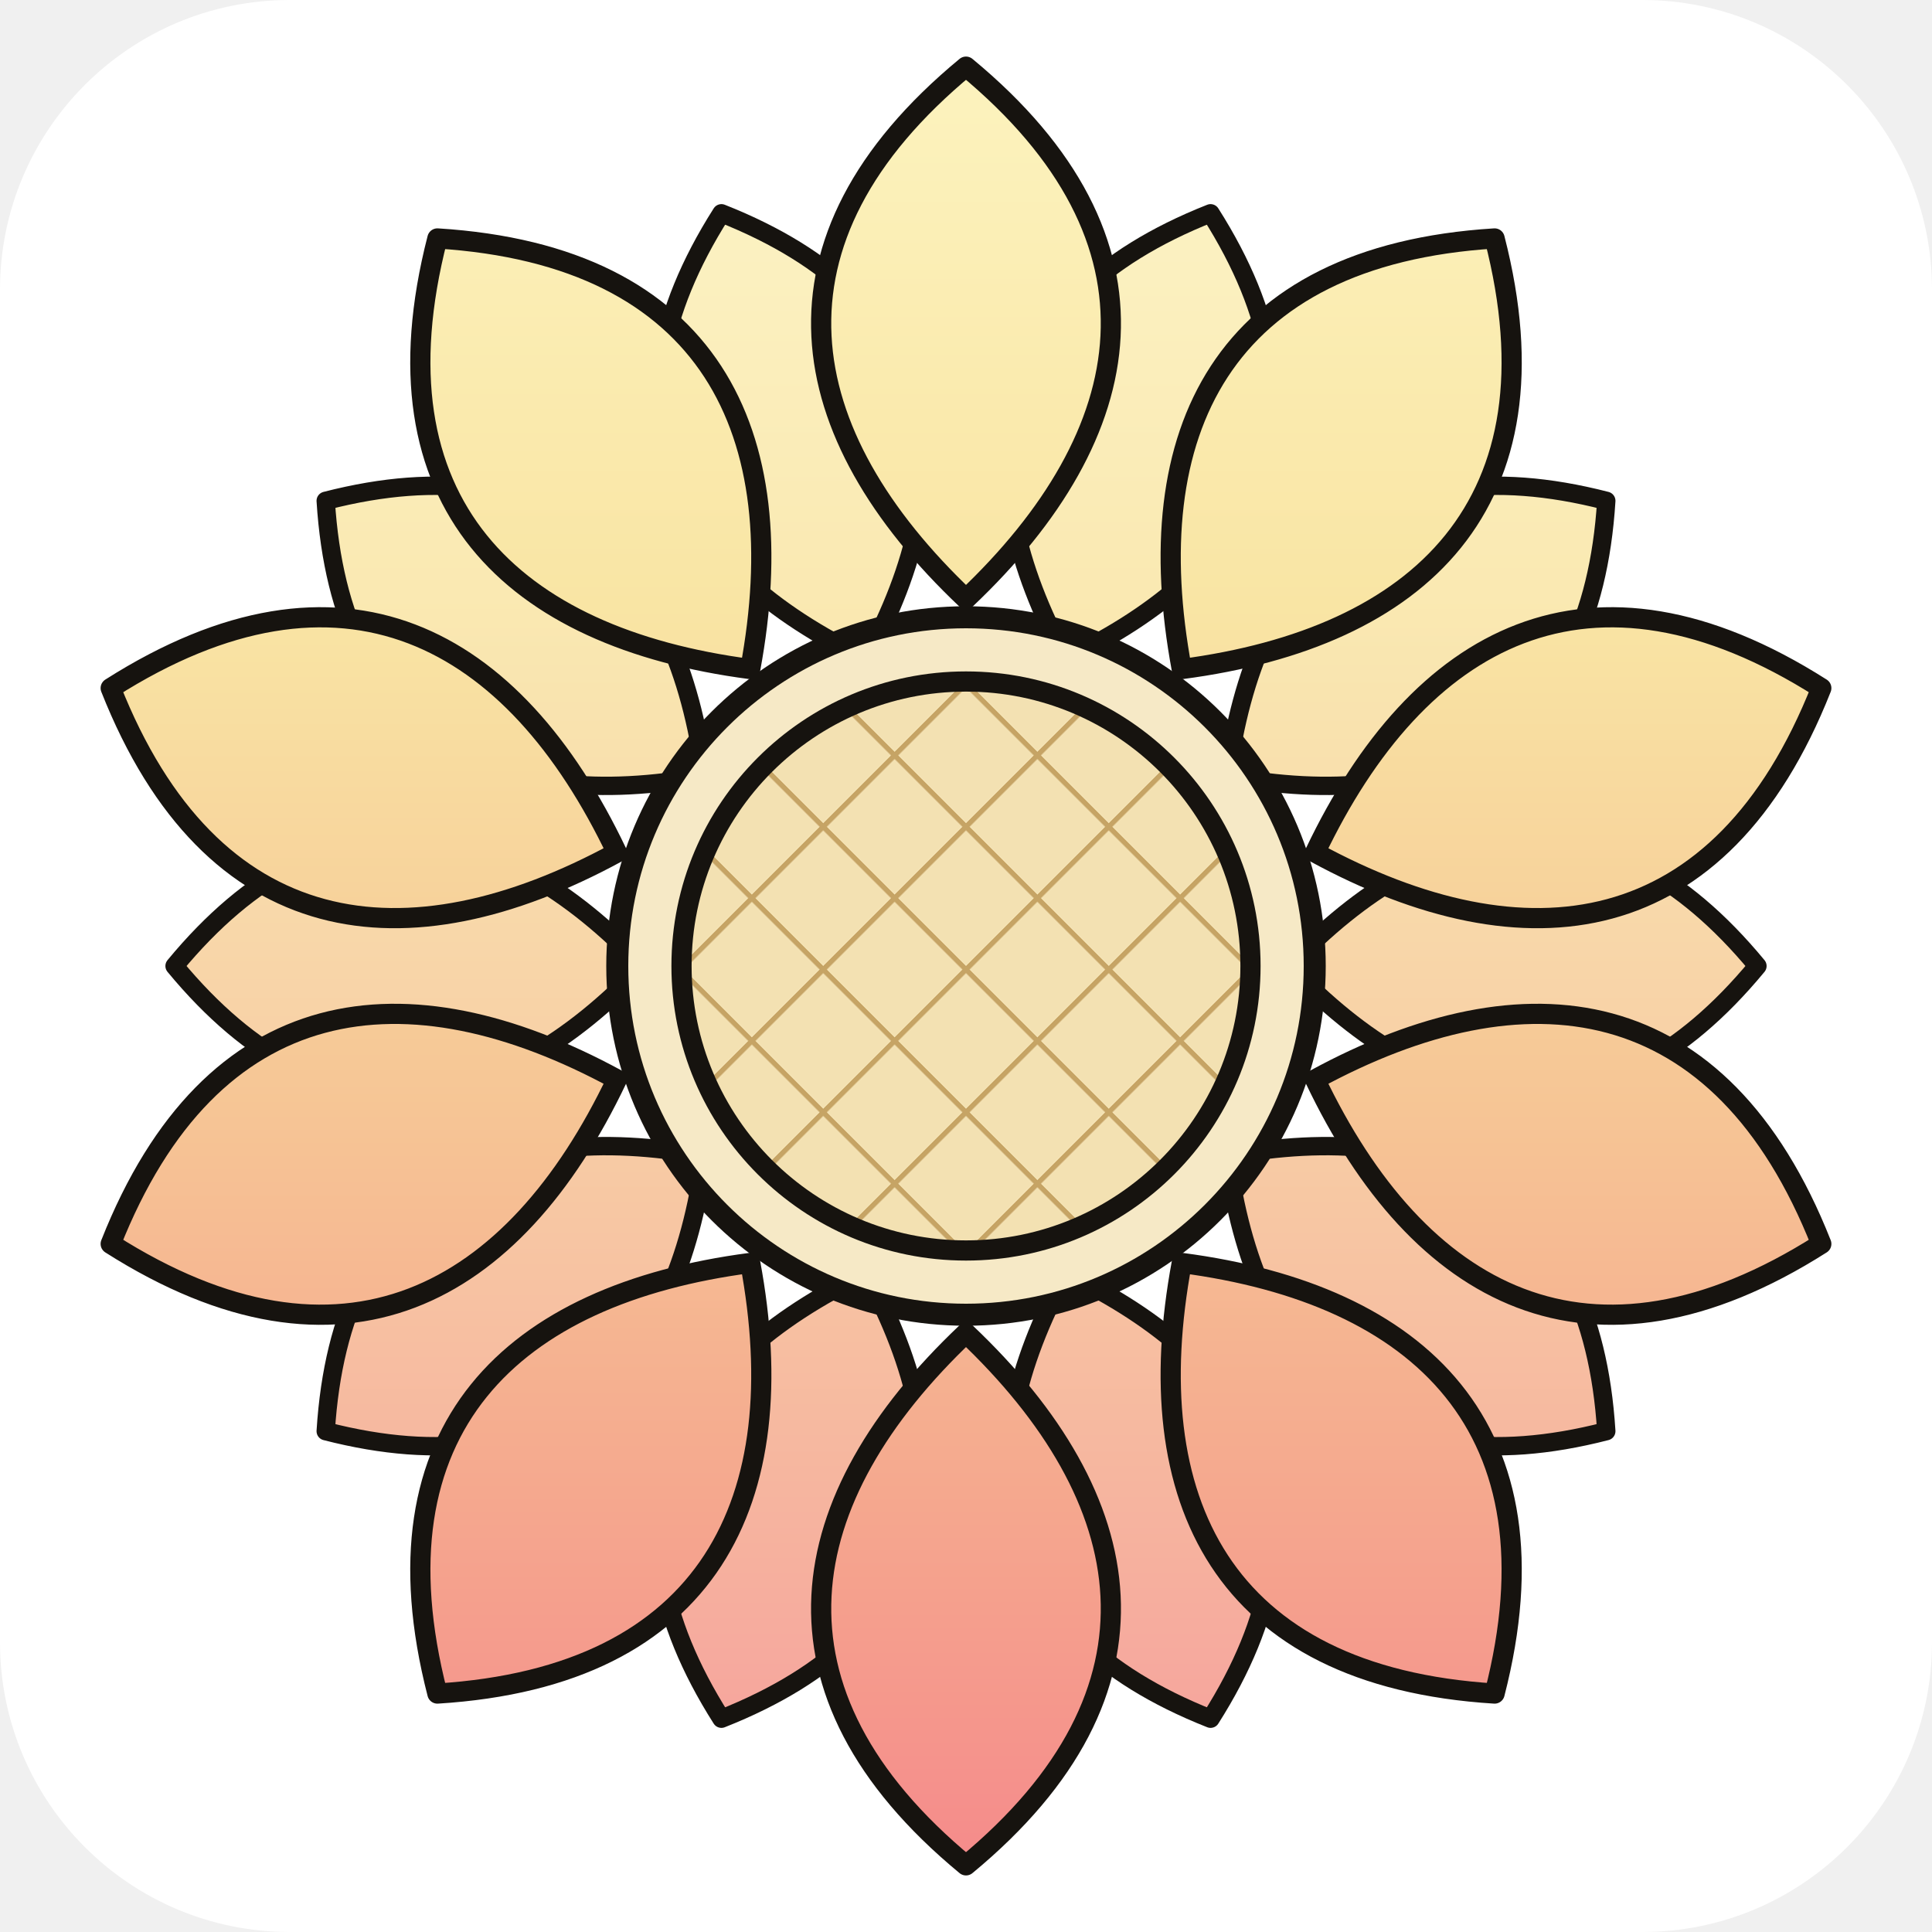
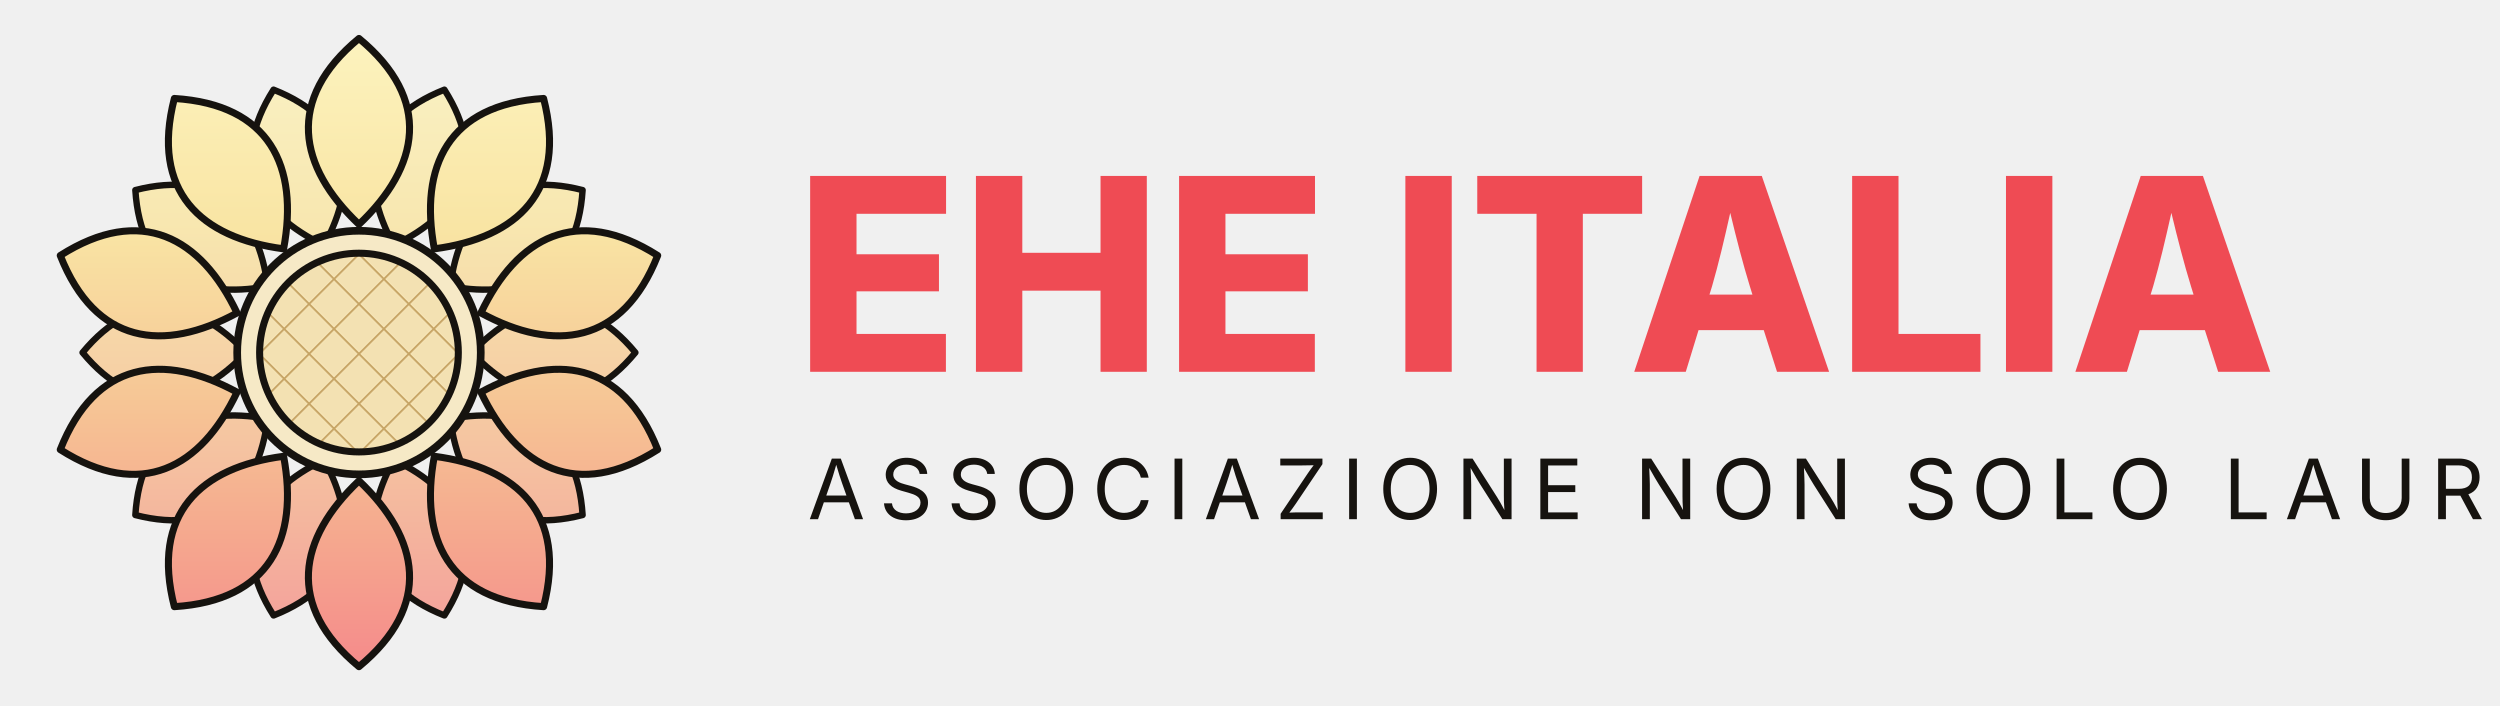
- <svg xmlns="http://www.w3.org/2000/svg" viewBox="0 0 200 200" role="img" aria-label="EHE Italia">
+ <svg xmlns="http://www.w3.org/2000/svg" viewBox="0 0 780 220" role="img" aria-label="EHE Italia - Associazione Non Solo Laura ODV">
  <defs>
    <linearGradient id="ehePetals" gradientUnits="userSpaceOnUse" x1="0" y1="-98" x2="0" y2="98">
      <stop offset="0" stop-color="#FCF3BE" />
      <stop offset="0.30" stop-color="#F9E5A4" />
      <stop offset="0.58" stop-color="#F6C595" />
      <stop offset="0.80" stop-color="#F5A78E" />
      <stop offset="1" stop-color="#F58B8B" />
    </linearGradient>
    <pattern id="eheCore" width="11" height="11" patternUnits="userSpaceOnUse" patternTransform="rotate(45)">
      <rect width="11" height="11" fill="#F3E1B2" />
      <path d="M0 0 V11 M0 0 H11" stroke="#C6A465" stroke-width="1.1" fill="none" />
    </pattern>
  </defs>
-   <rect width="200" height="200" rx="30" fill="#FFFFFF" />
-   <g transform="translate(100,100) scale(0.95)">
+   <g transform="translate(112,110)">
    <path d="M 10.88,-33.48 C 31.67,-43.38 40.73,-59.86 26.65,-82.02 C 2.23,-72.37 -0.13,-53.71 10.88,-33.48 Z M 28.48,-20.69 C 51.12,-16.47 68.14,-24.49 69.77,-50.69 C 44.35,-57.24 31.46,-43.53 28.48,-20.69 Z M 35.20,-0.00 C 51.04,16.72 69.52,20.24 86.24,-0.00 C 69.52,-20.24 51.04,-16.72 35.20,-0.00 Z M 28.48,20.69 C 31.46,43.53 44.35,57.24 69.77,50.69 C 68.14,24.49 51.12,16.47 28.48,20.69 Z M 10.88,33.48 C -0.13,53.71 2.23,72.37 26.65,82.02 C 40.73,59.86 31.67,43.38 10.88,33.48 Z M -10.88,33.48 C -31.67,43.38 -40.73,59.86 -26.65,82.02 C -2.23,72.37 0.13,53.71 -10.88,33.48 Z M -28.48,20.69 C -51.12,16.47 -68.14,24.49 -69.77,50.69 C -44.35,57.24 -31.46,43.53 -28.48,20.69 Z M -35.20,0.00 C -51.04,-16.72 -69.52,-20.24 -86.24,0.00 C -69.52,20.24 -51.04,16.72 -35.20,0.00 Z M -28.48,-20.69 C -31.46,-43.53 -44.35,-57.24 -69.77,-50.69 C -68.14,-24.49 -51.12,-16.47 -28.48,-20.69 Z M -10.88,-33.48 C 0.13,-53.71 -2.23,-72.37 -26.65,-82.02 C -40.73,-59.86 -31.67,-43.38 -10.88,-33.48 Z" fill="url(#ehePetals)" fill-opacity="0.85" stroke="#16130F" stroke-width="2.0" stroke-linejoin="round" />
    <path d="M 0.00,-40.00 C 19.00,-58.00 23.00,-79.00 0.00,-98.00 C -23.00,-79.00 -19.00,-58.00 0.00,-40.00 Z M 23.51,-32.36 C 49.46,-35.76 65.04,-50.39 57.60,-79.28 C 27.83,-77.43 18.72,-58.09 23.51,-32.36 Z M 38.04,-12.36 C 61.03,0.15 82.24,-2.54 93.20,-30.28 C 68.03,-46.29 49.29,-35.99 38.04,-12.36 Z M 38.04,12.36 C 49.29,35.99 68.03,46.29 93.20,30.28 C 82.24,2.54 61.03,-0.15 38.04,12.36 Z M 23.51,32.36 C 18.72,58.09 27.83,77.43 57.60,79.28 C 65.04,50.39 49.46,35.76 23.51,32.36 Z M 0.00,40.00 C -19.00,58.00 -23.00,79.00 0.00,98.00 C 23.00,79.00 19.00,58.00 0.00,40.00 Z M -23.51,32.36 C -49.46,35.76 -65.04,50.39 -57.60,79.28 C -27.83,77.43 -18.72,58.09 -23.51,32.36 Z M -38.04,12.36 C -61.03,-0.15 -82.24,2.54 -93.20,30.28 C -68.03,46.29 -49.29,35.99 -38.04,12.36 Z M -38.04,-12.36 C -49.29,-35.99 -68.03,-46.29 -93.20,-30.28 C -82.24,-2.54 -61.03,0.15 -38.04,-12.36 Z M -23.51,-32.36 C -18.72,-58.09 -27.83,-77.43 -57.60,-79.28 C -65.04,-50.39 -49.46,-35.76 -23.51,-32.36 Z" fill="url(#ehePetals)" stroke="#16130F" stroke-width="2.2" stroke-linejoin="round" />
    <circle r="38" fill="#F6E9C6" stroke="#16130F" stroke-width="2.4" />
    <circle r="31" fill="url(#eheCore)" stroke="#16130F" stroke-width="2.2" />
  </g>
+   <g font-family="Inter, 'Helvetica Neue', Arial, sans-serif">
+     <text x="248" y="116" font-size="84" font-weight="800" letter-spacing="0.5" fill="#EF4B54">EHE ITALIA</text>
+     <text x="252" y="162" font-size="26" font-weight="400" letter-spacing="4.4" fill="#16130F">ASSOCIAZIONE NON SOLO LAURA ODV</text>
+   </g>
</svg>
